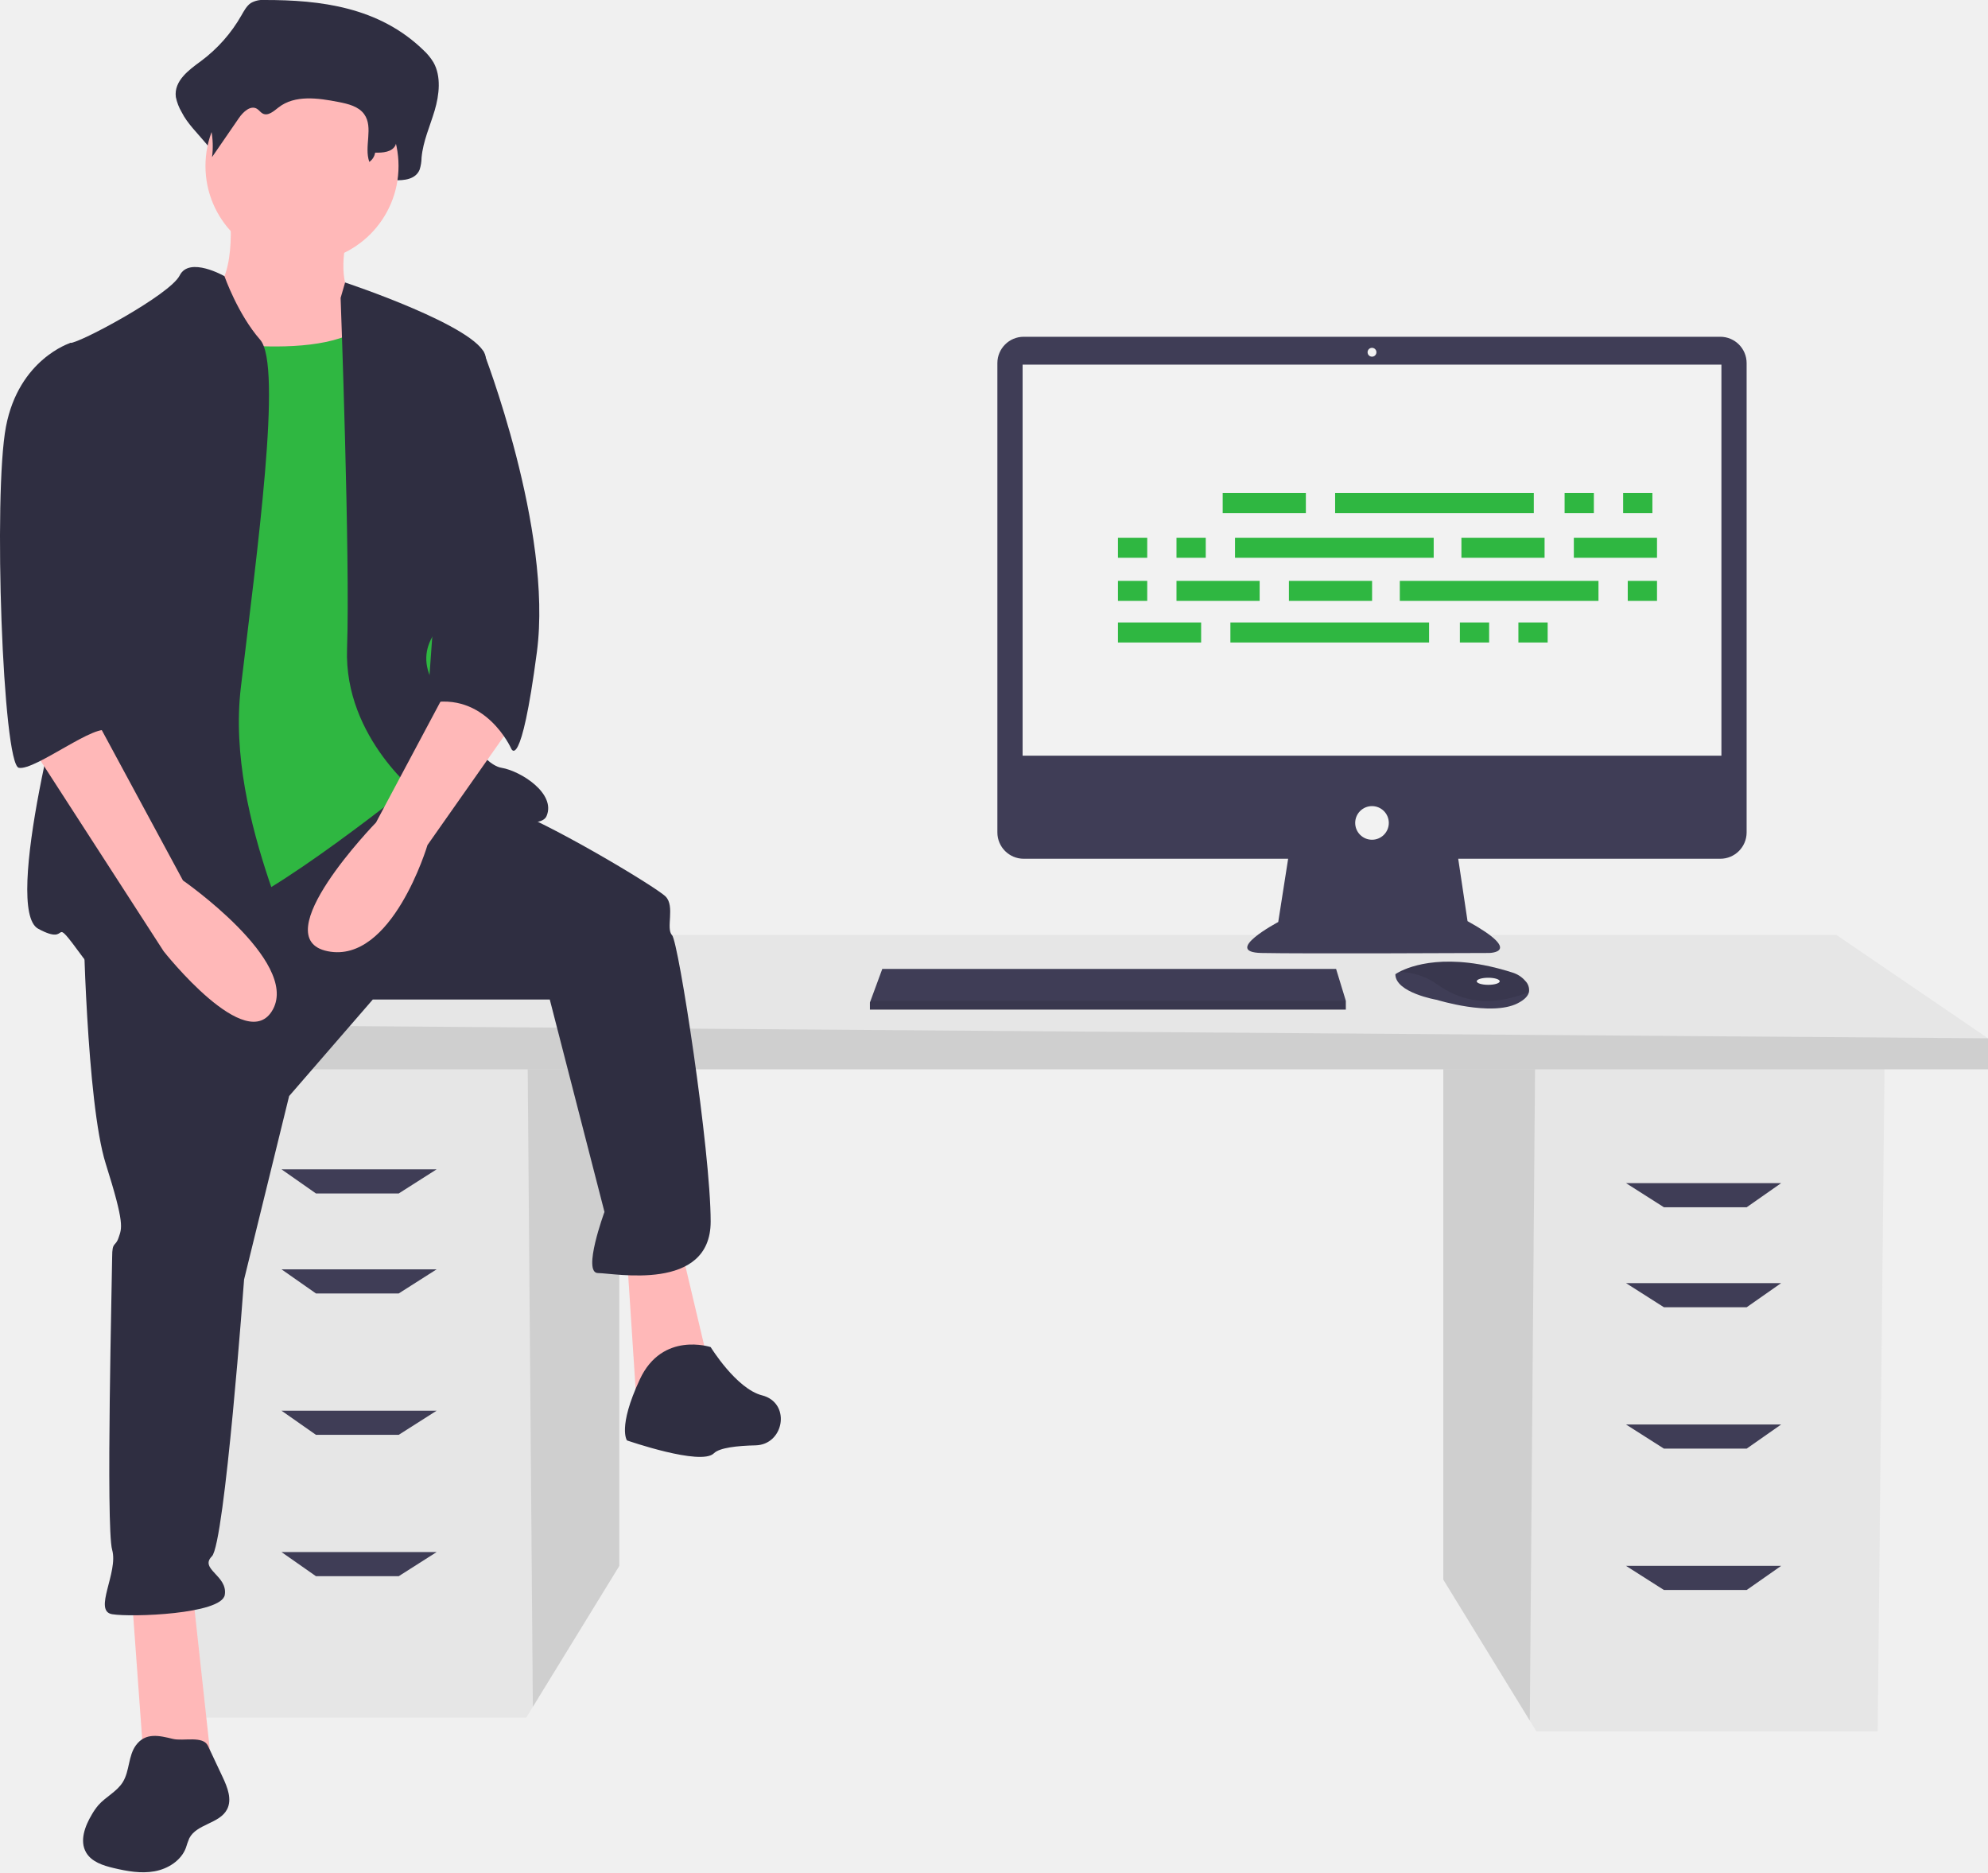
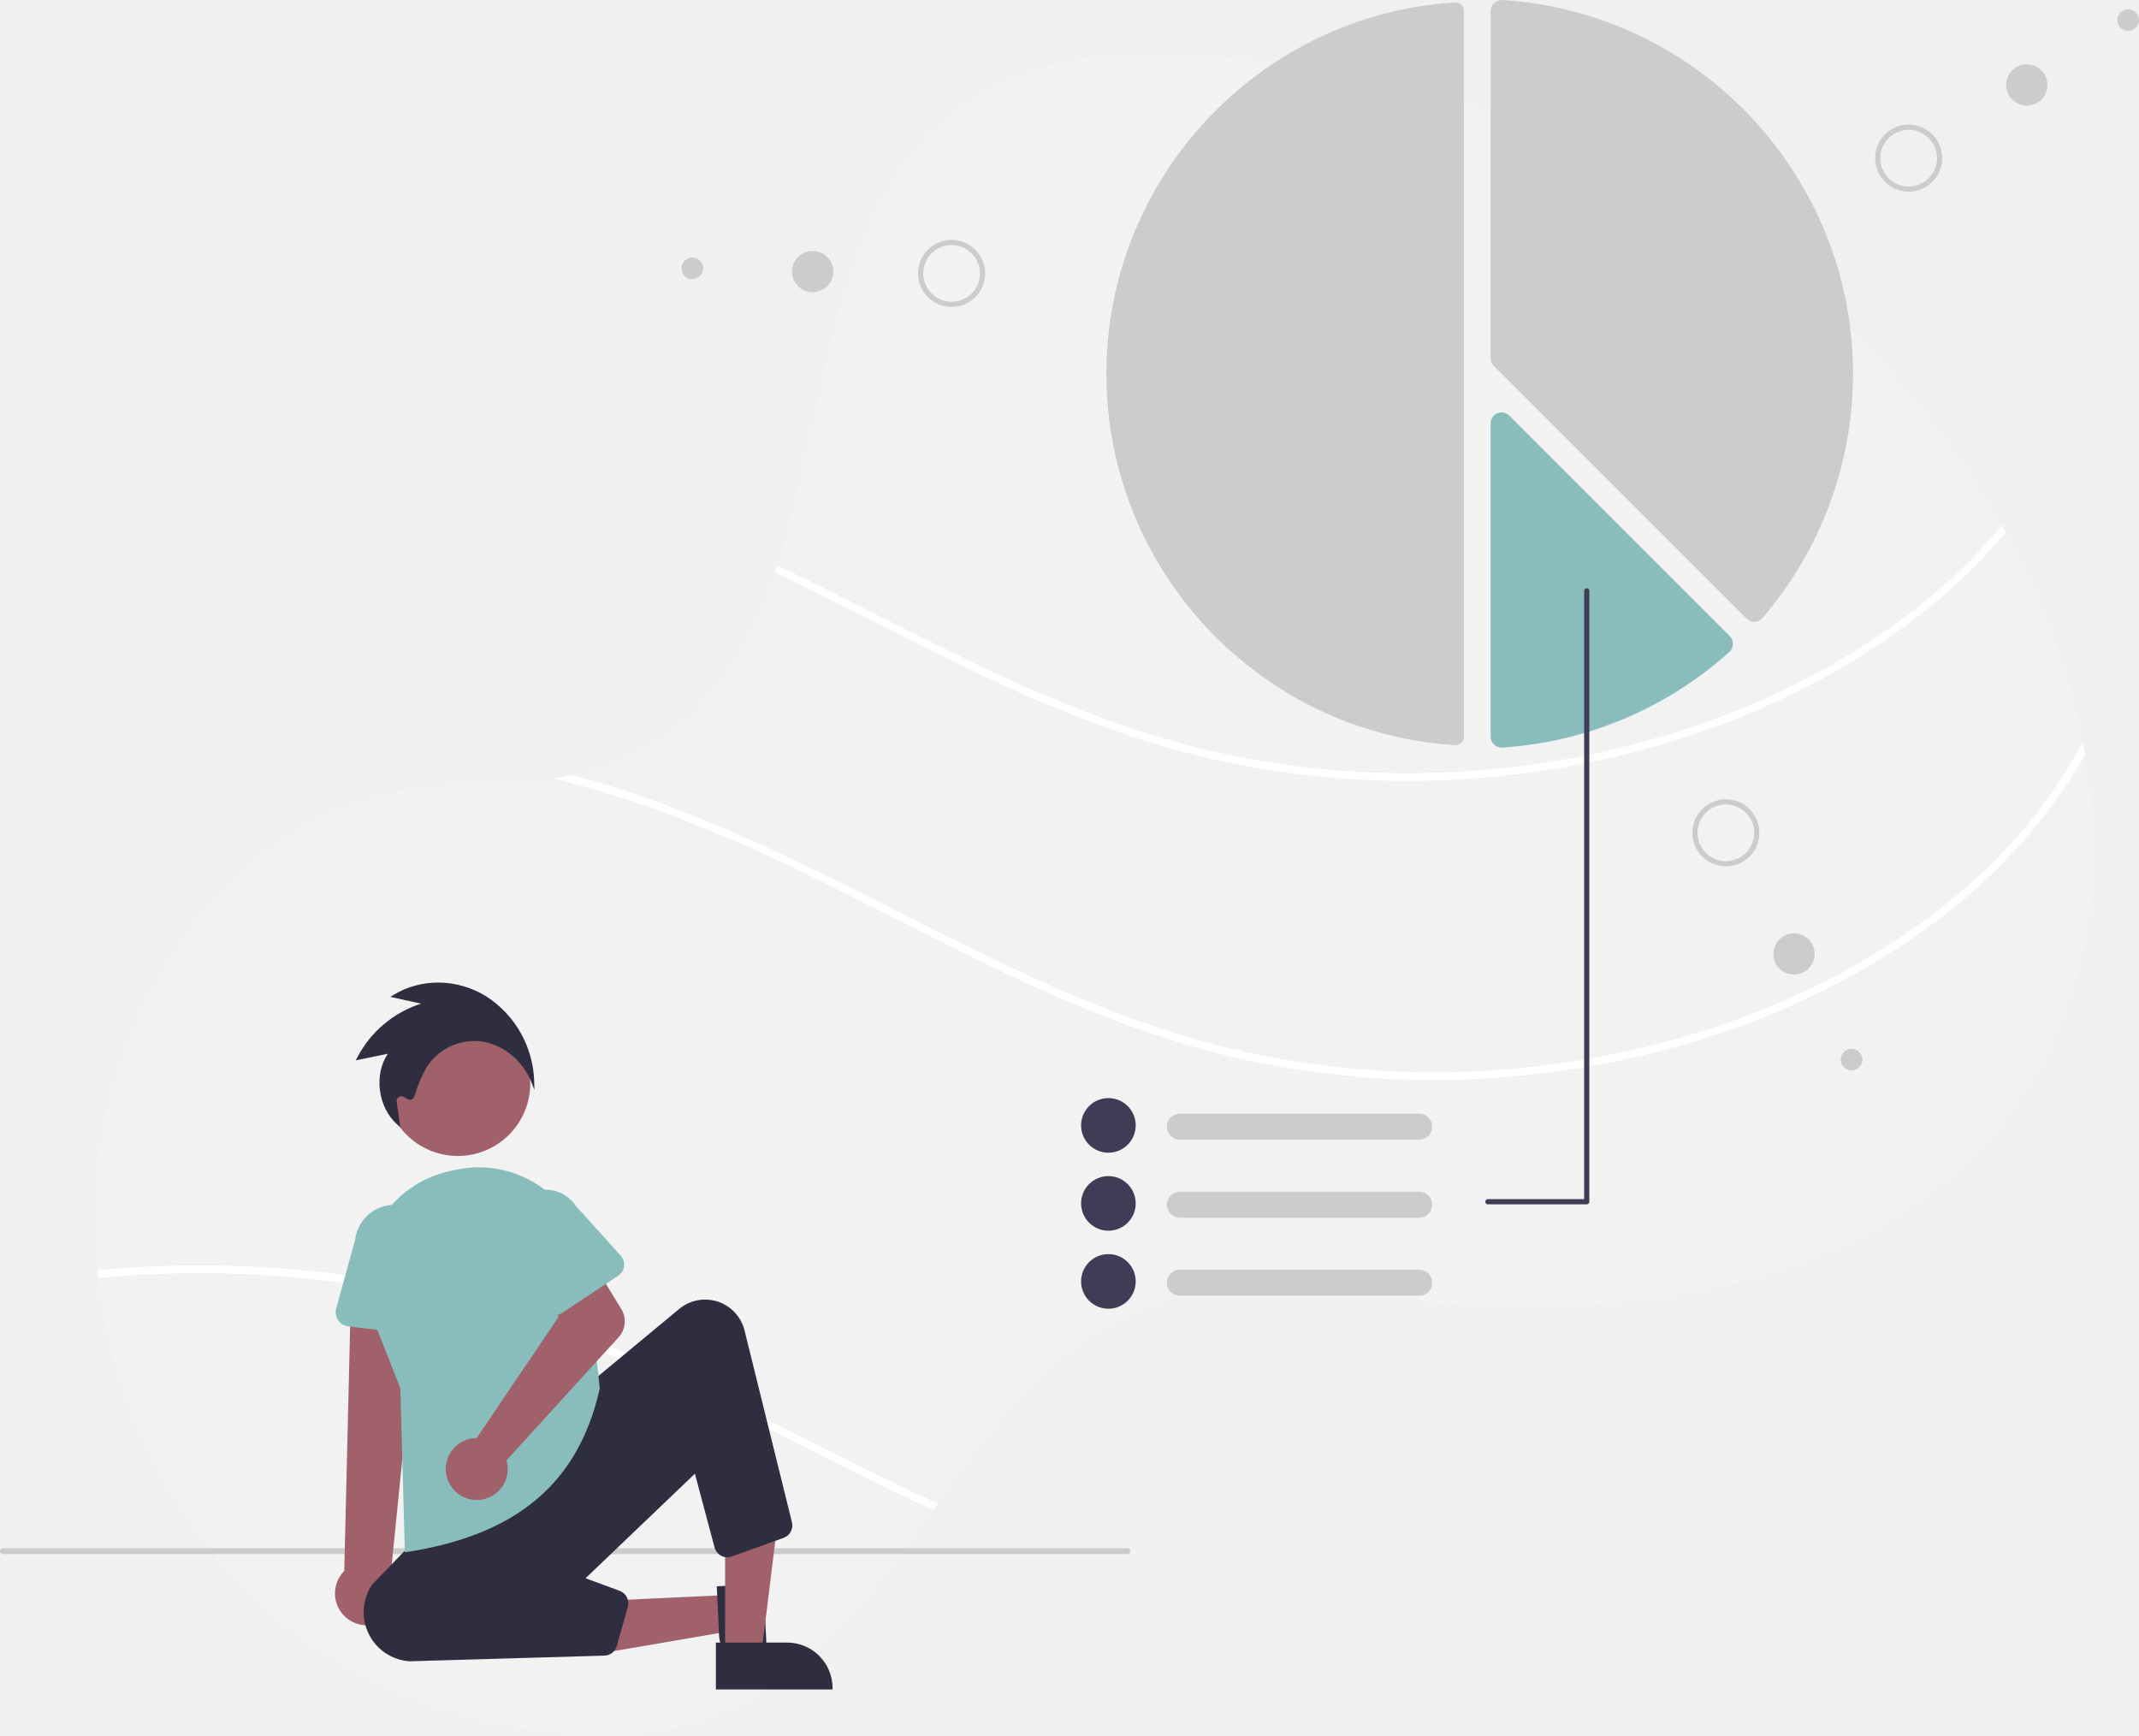
- <svg xmlns="http://www.w3.org/2000/svg" id="b52d7e2d-d80f-4111-b6ed-d15502ee1edd" data-name="Layer 1" width="711.188" height="669.683" viewBox="0 0 711.188 669.683">
-   <polygon points="516.326 380.018 516.326 565.013 547.27 615.443 549.625 619.279 671.722 619.279 674.189 380.018 516.326 380.018" fill="#e6e6e6" />
-   <polygon points="516.326 380.018 516.326 565.013 547.27 615.443 549.169 380.018 516.326 380.018" opacity="0.1" />
-   <polygon points="221.566 375.084 221.566 560.08 190.622 610.51 188.267 614.345 66.17 614.345 63.703 375.084 221.566 375.084" fill="#e6e6e6" />
-   <polygon points="221.566 375.084 221.566 560.08 190.622 610.51 188.723 375.084 221.566 375.084" opacity="0.1" />
-   <polygon points="711.188 371.385 711.188 382.484 47.67 382.484 47.67 366.451 109.335 334.385 656.923 334.385 711.188 371.385" fill="#e6e6e6" />
-   <polygon points="711.188 371.385 711.188 382.484 47.67 382.484 47.67 366.451 711.188 371.385" opacity="0.1" />
-   <polygon points="142.635 426.883 113.035 426.883 100.702 418.25 156.201 418.25 142.635 426.883" fill="#3f3d56" />
-   <polygon points="142.635 462.649 113.035 462.649 100.702 454.016 156.201 454.016 142.635 462.649" fill="#3f3d56" />
-   <polygon points="142.635 513.215 113.035 513.215 100.702 504.581 156.201 504.581 142.635 513.215" fill="#3f3d56" />
-   <polygon points="142.635 563.78 113.035 563.78 100.702 555.147 156.201 555.147 142.635 563.78" fill="#3f3d56" />
-   <polygon points="595.257 431.816 624.857 431.816 637.19 423.183 581.691 423.183 595.257 431.816" fill="#3f3d56" />
-   <polygon points="595.257 467.582 624.857 467.582 637.19 458.949 581.691 458.949 595.257 467.582" fill="#3f3d56" />
-   <polygon points="595.257 518.148 624.857 518.148 637.19 509.515 581.691 509.515 595.257 518.148" fill="#3f3d56" />
-   <polygon points="595.257 568.713 624.857 568.713 637.19 560.08 581.691 560.08 595.257 568.713" fill="#3f3d56" />
-   <path d="M859.82,235.615H610.634a9.423,9.423,0,0,0-9.424,9.424V412.897a9.423,9.423,0,0,0,9.424,9.424h94.593l-3.544,22.626s-20.253,10.759-6.013,11.076,81.328,0,81.328,0,12.974,0-7.595-11.392l-3.334-22.31h93.75a9.423,9.423,0,0,0,9.424-9.424V245.039A9.423,9.423,0,0,0,859.82,235.615Z" transform="translate(-244.406 -115.1587)" fill="#3f3d56" />
-   <rect x="365.823" y="130.424" width="249.996" height="139.871" fill="#f2f2f2" />
-   <circle cx="490.821" cy="125.994" r="1.582" fill="#f2f2f2" />
-   <circle cx="490.821" cy="294.346" r="6.013" fill="#f2f2f2" />
-   <polygon points="481.452 357.952 481.452 361.117 311.202 361.117 311.202 358.585 311.436 357.952 315.632 346.56 477.971 346.56 481.452 357.952" fill="#3f3d56" />
-   <path d="M791.376,470.013c-.31,1.326-1.481,2.725-4.127,4.047-9.493,4.747-28.797-1.266-28.797-1.266s-14.873-2.532-14.873-9.177a11.866,11.866,0,0,1,1.304-.775c3.991-2.112,17.225-7.322,40.691.221a9.786,9.786,0,0,1,4.46,2.923A4.667,4.667,0,0,1,791.376,470.013Z" transform="translate(-244.406 -115.1587)" fill="#3f3d56" />
-   <path d="M791.376,470.013c-11.62,4.452-21.977,4.785-32.607-2.598a23.343,23.343,0,0,0-13.886-4.573c3.991-2.112,17.225-7.322,40.691.221a9.786,9.786,0,0,1,4.46,2.923A4.667,4.667,0,0,1,791.376,470.013Z" transform="translate(-244.406 -115.1587)" opacity="0.1" />
-   <ellipse cx="532.4" cy="350.99" rx="4.114" ry="1.266" fill="#f2f2f2" />
-   <polygon points="481.452 357.952 481.452 361.117 311.202 361.117 311.202 358.585 311.436 357.952 481.452 357.952" opacity="0.1" />
-   <path d="M339.068,115.159a8.554,8.554,0,0,0-4.961,1.108c-1.476,1.011-2.406,2.782-3.356,4.429a52.986,52.986,0,0,1-14.434,16.305c-4.289,3.142-9.742,7.06-9.008,12.853a17.372,17.372,0,0,0,2.091,5.426c3.957,7.987,14.754,14.159,13.692,23.273,3.931-6.581-1.327-9.835,2.604-16.416,1.872-3.134,5.124-6.672,7.951-4.704.946.659,1.568,1.841,2.553,2.419,2.351,1.38,4.853-1.258,6.934-3.126,7.177-6.443,17.383-4.755,26.314-2.747,4.216.948,8.847,2.191,11.34,6.221,3.277,5.298-3.113,11.02-4.728,17.01a3.264,3.264,0,0,0,3.503,4.062c2.68-.264,5.854-.481,6.013-1.657,3.372.12,7.503-.262,8.947-3.772a14.762,14.762,0,0,0,.693-4.293c.53-5.897,3.033-11.277,4.691-16.89s2.379-12.191-.419-17.167a19.864,19.864,0,0,0-3.666-4.456C379.94,117.67,359.063,115.136,339.068,115.159Z" transform="translate(-244.406 -115.1587)" fill="#2f2e41" />
-   <path d="M326.544,190.064s3.453,28.778-9.209,31.081,11.511,41.441,11.511,41.441l57.557,6.907-13.814-46.045s-9.209-3.453-3.453-26.476S326.544,190.064,326.544,190.064Z" transform="translate(-244.406 -115.1587)" fill="#ffb8b8" />
-   <polygon points="47.028 569.318 51.633 632.631 75.806 632.631 68.9 569.318 47.028 569.318" fill="#ffb8b8" />
-   <polygon points="224.303 449.6 227.756 502.552 254.233 491.041 243.872 447.298 224.303 449.6" fill="#ffb8b8" />
-   <path d="M274.167,442.738s1.151,66.766,8.058,88.637,5.756,23.023,4.605,26.476-2.302,1.151-2.302,6.907-2.302,96.695,0,104.753-6.907,21.872,0,23.023,39.139,0,40.29-6.907-9.209-9.209-4.605-13.814,11.511-98.998,11.511-98.998l16.116-65.615,29.93-34.534H441.082l19.569,75.975s-8.058,21.872-2.302,21.872,40.29,6.907,40.29-18.418S487.127,451.947,484.825,449.645s1.151-10.36-2.302-13.814-43.743-27.627-58.708-32.232S387.857,393.515,387.857,393.515Z" transform="translate(-244.406 -115.1587)" fill="#2f2e41" />
-   <path d="M498.639,596.991s-17.267-5.756-25.325,11.511-4.605,21.872-4.605,21.872,26.476,9.209,31.081,4.605c2.003-2.003,8.365-2.699,14.913-2.846,9.973-.224,12.626-14.333,3.207-17.619q-.421-.147-.853-.255C507.848,611.955,498.639,596.991,498.639,596.991Z" transform="translate(-244.406 -115.1587)" fill="#2f2e41" />
-   <circle cx="108.038" cy="59.365" r="34.534" fill="#ffb8b8" />
-   <path d="M307.55,235.534s56.406,11.511,70.219-6.907,19.569,51.801,19.569,51.801l6.907,73.673-10.36,40.29s-54.103,43.743-71.37,47.197-43.743,5.756-43.743,5.756,8.058-127.776,8.058-130.078S307.55,235.534,307.55,235.534Z" transform="translate(-244.406 -115.1587)" fill="#2fb741" />
-   <path d="M324.704,213.945s-12.55-7.189-16.003-.282S273.016,237.836,269.562,237.836s6.907,95.544,2.302,107.056S245.389,440.436,258.051,447.343s3.453-6.907,16.116,10.36,74.824,17.267,78.277,10.36-27.627-58.708-21.872-107.056,14.965-115.114,6.907-124.323S324.704,213.945,324.704,213.945Z" transform="translate(-244.406 -115.1587)" fill="#2f2e41" />
-   <path d="M366.258,221.72l1.603-5.518s47.895,15.878,50.198,26.238,1.151,82.882-6.907,88.637-19.569,14.965-11.511,28.778,17.267,28.778,24.174,29.93,19.569,9.209,16.116,17.267-44.894-6.907-44.894-6.907-27.627-20.72-26.476-52.952S366.258,221.72,366.258,221.72Z" transform="translate(-244.406 -115.1587)" fill="#2f2e41" />
-   <path d="M406.548,357.554l-27.627,51.801s-40.29,41.441-17.267,46.045,35.685-37.987,35.685-37.987l29.93-42.592Z" transform="translate(-244.406 -115.1587)" fill="#ffb8b8" />
-   <path d="M340.75,124.195a7.838,7.838,0,0,0-4.039.783,9.413,9.413,0,0,0-2.732,3.131,39.773,39.773,0,0,1-11.75,11.524c-3.491,2.221-7.93,4.99-7.333,9.084a11.359,11.359,0,0,0,1.702,3.835,30.163,30.163,0,0,1,3.665,18.801l9.6-13.954c1.524-2.215,4.171-4.715,6.472-3.324.77.466,1.276,1.301,2.078,1.71,1.914.975,3.95-.889,5.644-2.21,5.842-4.554,14.15-3.361,21.421-1.942,3.432.67,7.202,1.549,9.231,4.397,3.372,4.733-.149,11.572,1.819,17.04a5.023,5.023,0,0,0,2.079-3.317c2.745.085,6.107-.185,7.283-2.666a9.188,9.188,0,0,0,.564-3.034c.432-4.168,2.469-7.971,3.819-11.938s1.937-8.616-.341-12.133a14.681,14.681,0,0,0-2.984-3.149C374.022,125.97,357.027,124.178,340.75,124.195Z" transform="translate(-244.406 -115.1587)" fill="#2f2e41" />
-   <path d="M406.548,237.836l10.725,2.847s24.96,63.919,19.204,107.662-9.209,34.534-9.209,34.534-9.209-20.72-29.93-16.116Z" transform="translate(-244.406 -115.1587)" fill="#2f2e41" />
-   <path d="M293.029,739.422c-2.776,3.772-2.219,9.165-4.678,13.151-2.131,3.455-6.148,5.267-8.814,8.329a22.326,22.326,0,0,0-2.266,3.26c-2.473,4.143-4.483,9.452-2.048,13.616,1.959,3.35,6.078,4.66,9.855,5.552,4.774,1.128,9.734,2.031,14.564,1.169s9.549-3.819,11.271-8.412a32.5,32.5,0,0,1,1.205-3.401c2.617-5.153,10.827-5.209,13.506-10.33,1.875-3.584.151-7.916-1.571-11.576l-5.261-11.177c-1.746-3.709-8.824-1.576-12.513-2.465C301.465,735.978,296.491,734.701,293.029,739.422Z" transform="translate(-244.406 -115.1587)" fill="#2f2e41" />
-   <path d="M254.598,380.577l48.348,74.824s29.93,37.987,39.139,20.72-32.232-46.045-32.232-46.045L278.772,372.519Z" transform="translate(-244.406 -115.1587)" fill="#ffb8b8" />
-   <path d="M278.772,240.138,269.562,237.836s-18.418,5.756-23.023,29.93-1.151,120.869,4.605,122.02,28.427-16.837,32.056-13.023-7.882-15.756-4.429-26.116S278.772,240.138,278.772,240.138Z" transform="translate(-244.406 -115.1587)" fill="#2f2e41" />
-   <g id="f3c2397c-d780-4cc6-97d8-1503d8277a2c" data-name="Group 13">
-     <rect id="ad41612f-86f7-46b2-a964-3a5da7bcf3cf" data-name="Rectangle 55" x="437.407" y="176.363" width="29.752" height="7.163" fill="#2fb741" />
-     <rect id="b9a0b375-cc2a-4c59-8850-661af54e4f62" data-name="Rectangle 56" x="559.722" y="176.363" width="10.468" height="7.163" fill="#2fb741" />
-     <rect id="e174c2ab-9bc5-41ec-b37c-b06fbf8a9878" data-name="Rectangle 57" x="580.659" y="176.363" width="10.468" height="7.163" fill="#2fb741" />
-     <rect id="ba2479ac-4c7d-43b4-a028-73b1e20e4002" data-name="Rectangle 58" x="477.628" y="176.363" width="71.075" height="7.163" fill="#2fb741" />
-     <rect id="ac60ef86-00f2-480b-8171-28b6fdfc1958" data-name="Rectangle 59" x="399.941" y="222.644" width="29.752" height="7.163" fill="#2fb741" />
-     <rect id="b3d8298d-cd65-487a-8b19-4cee946356e7" data-name="Rectangle 60" x="522.256" y="222.644" width="10.468" height="7.163" fill="#2fb741" />
-     <rect id="ed27f15f-f0c4-4569-8330-a6688f8e356c" data-name="Rectangle 61" x="543.193" y="222.644" width="10.468" height="7.163" fill="#2fb741" />
-     <rect id="f685c005-adaf-4d60-acda-005b037d82a6" data-name="Rectangle 62" x="440.162" y="222.644" width="71.075" height="7.163" fill="#2fb741" />
-     <rect id="eca7c7fc-83f8-48ca-a588-6606db47af3f" data-name="Rectangle 63" x="522.807" y="192.341" width="29.752" height="7.163" fill="#2fb741" />
-     <rect id="a71b5b2f-f8b9-481d-a301-5e3357e5fe42" data-name="Rectangle 64" x="563.028" y="192.341" width="29.752" height="7.163" fill="#2fb741" />
-     <rect id="abb3a25a-f854-41fc-8391-e6ad9fbe2417" data-name="Rectangle 66" x="399.941" y="192.341" width="10.468" height="7.163" fill="#2fb741" />
-     <rect id="add2b425-b775-4eb5-9c25-8c4c14f957c9" data-name="Rectangle 67" x="420.878" y="192.341" width="10.468" height="7.163" fill="#2fb741" />
-     <rect id="b7159612-3b84-4b0b-a885-612eaab04c06" data-name="Rectangle 68" x="441.815" y="192.341" width="71.075" height="7.163" fill="#2fb741" />
-     <rect id="edfc7301-4de5-47dc-80e2-1ae2da982d6d" data-name="Rectangle 69" x="461.099" y="207.768" width="29.752" height="7.163" fill="#2fb741" />
-     <rect id="e1009f91-6275-4375-80fa-0d778e331fdc" data-name="Rectangle 70" x="420.878" y="207.768" width="29.752" height="7.163" fill="#2fb741" />
-     <rect id="a060fb9f-1f1a-4862-9a69-16dd49199e18" data-name="Rectangle 71" x="399.941" y="207.768" width="10.468" height="7.163" fill="#2fb741" />
-     <rect id="b6754d5f-104f-449c-b9a9-cf9ac82bf5fe" data-name="Rectangle 73" x="582.312" y="207.768" width="10.468" height="7.163" fill="#2fb741" />
-     <rect id="e6ed1ccd-2cfd-450f-a339-07df3a1ee6bb" data-name="Rectangle 74" x="500.768" y="207.768" width="71.075" height="7.163" fill="#2fb741" />
-   </g>
+ <svg xmlns="http://www.w3.org/2000/svg" id="e45c6247-7ba1-4066-b859-3edfb03c39f5" data-name="Layer 1" width="724.797" height="588.172" viewBox="0 0 724.797 588.172">
+   <path d="M930.373,515.185c-.795,1.529-1.625,3.032-2.481,4.526-32.832,57.199-109.208,92.722-238.013,73.921-73.135-11.183-104.281,29.836-134.44,71.85-.516.725-1.031,1.45-1.555,2.175-31.583,44.059-62.852,88.24-141.036,73.554-82.885-13.105-134.038-80.404-141.953-152.254-.096-.874-.183-1.756-.262-2.63-4.447-46.584,9.296-94.819,44.356-131.234,21.178-21.99,51.267-33.671,82.326-33.304a151.325,151.325,0,0,0,27.922-2.071c2.036-.358,4.01-.751,5.932-1.197,39.568-9.042,57.802-35.925,68.985-68.731.262-.778.524-1.555.778-2.341,25.677-78.237,13.804-188.048,153.399-171.894,124.917,9.208,216.591,78.473,261.558,158.387.446.804.891,1.608,1.328,2.411a243.744,243.744,0,0,1,26.14,71.038c.28,1.398.533,2.796.769,4.194C950.485,448.699,946.317,484.772,930.373,515.185Z" transform="translate(-237.6015 -155.9141)" fill="#f2f2f2" />
+   <path d="M917.215,336.354a191.296,191.296,0,0,1-30.115,28.752C844.037,398.131,789.494,416.041,735.685,419.798a300.836,300.836,0,0,1-82.579-5.609c-27.608-5.784-53.94-15.971-79.443-27.87-24.804-11.576-48.873-24.629-73.51-36.528.262-.778.524-1.555.778-2.341,26.865,12.93,53.18,27.18,80.36,39.498,25.607,11.611,52.114,21.082,79.836,26.149a299.78,299.78,0,0,0,83.855,3.285c53.661-5.399,108.248-25.197,149.502-60.615a178.512,178.512,0,0,0,21.405-21.824C916.333,334.746,916.779,335.55,917.215,336.354Z" transform="translate(-237.6015 -155.9141)" fill="#fff" />
+   <path d="M730.774,156.736q-.094,0-.188.006C664.37,160.89,612.5,216.161,612.5,282.572c0,66.411,51.87,121.682,118.086,125.829a2.876,2.876,0,0,0,2.168-.779,2.846,2.846,0,0,0,.906-2.094v-245.912a2.886,2.886,0,0,0-2.887-2.88Z" transform="translate(-237.6015 -155.9141)" fill="#ccc" />
+   <path d="M832.015,366.6a3.713,3.713,0,0,1-2.618-1.084l-85.617-85.617a3.673,3.673,0,0,1-1.083-2.614v-117.67a3.66,3.66,0,0,1,1.166-2.692,3.716,3.716,0,0,1,2.782-1.001C813.292,160.097,865.5,215.729,865.5,282.572A126.893,126.893,0,0,1,834.821,365.313a3.717,3.717,0,0,1-2.669,1.285Q832.083,366.601,832.015,366.6Z" transform="translate(-237.6015 -155.9141)" fill="#ccc" />
+   <path d="M746.408,409.229a3.727,3.727,0,0,1-2.545-1.007,3.662,3.662,0,0,1-1.167-2.695V299.358a3.697,3.697,0,0,1,6.31-2.614l74.711,74.711a3.704,3.704,0,0,1-.139,5.367,127.174,127.174,0,0,1-76.942,32.399C746.561,409.227,746.484,409.229,746.408,409.229Z" transform="translate(-237.6015 -155.9141)" fill="#88bdbc" />
+   <path d="M944.125,411.585c-11.987,21.256-28.91,40.005-48.288,54.866-43.063,33.025-97.606,50.935-151.415,54.692a300.836,300.836,0,0,1-82.579-5.609c-27.608-5.784-53.94-15.971-79.443-27.87-25.965-12.118-51.136-25.861-76.988-38.205-25.825-12.336-52.368-22.855-80.176-29.74,2.036-.358,4.01-.751,5.932-1.197q2.726.708,5.434,1.468c54.377,15.202,102.368,45.16,153.425,68.303,25.607,11.611,52.114,21.082,79.836,26.149a299.78,299.78,0,0,0,83.855,3.285c53.661-5.399,108.248-25.197,149.502-60.615a174.255,174.255,0,0,0,40.136-49.72C943.635,408.789,943.889,410.187,944.125,411.585Z" transform="translate(-237.6015 -155.9141)" fill="#fff" />
+   <path d="M404.277,598.218c53.573,14.975,100.944,44.277,151.162,67.264-.516.725-1.031,1.45-1.555,2.175-1.276-.585-2.542-1.171-3.809-1.765-25.965-12.118-51.136-25.861-76.988-38.205-26.376-12.598-53.495-23.301-81.95-30.177a366.179,366.179,0,0,0-120.243-8.553c-.096-.874-.183-1.756-.262-2.63A368.936,368.936,0,0,1,404.277,598.218Z" transform="translate(-237.6015 -155.9141)" fill="#fff" />
+   <path d="M619.602,682.515h-381a1,1,0,1,1,0-2h381a1,1,0,0,1,0,2Z" transform="translate(-237.6015 -155.9141)" fill="#ccc" />
+   <circle cx="155.119" cy="367.136" r="24.561" fill="#a0616a" />
+   <polygon points="247.019 540.442 247.592 552.689 200.629 560.729 199.783 542.655 247.019 540.442" fill="#a0616a" />
+   <path d="M496.345,692.677l1.304,27.841-.499.023a18.991,18.991,0,0,1-11.017-2.665c-2.998-1.911-4.724-4.557-4.86-7.451l0-.001-.796-17.004Z" transform="translate(-237.6015 -155.9141)" fill="#2f2e41" />
+   <polygon points="245.705 560.594 257.965 560.593 263.797 513.305 245.703 513.306 245.705 560.594" fill="#a0616a" />
+   <path d="M480.179,712.505l24.144-.001h.001a15.386,15.386,0,0,1,15.386,15.386v.5l-39.531.001Z" transform="translate(-237.6015 -155.9141)" fill="#2f2e41" />
+   <path d="M367.564,705.053a10.743,10.743,0,0,0,2.501-16.282l9.785-97.354-23.305,1.629-2.29,95.184a10.801,10.801,0,0,0,13.309,16.823Z" transform="translate(-237.6015 -155.9141)" fill="#a0616a" />
+   <path d="M379.736,608.292,355.587,605.349a4.817,4.817,0,0,1-4.062-6.058l6.431-23.386a13.377,13.377,0,0,1,26.549,3.314l.63,24.168a4.817,4.817,0,0,1-5.398,4.905Z" transform="translate(-237.6015 -155.9141)" fill="#88bdbc" />
+   <path d="M376.358,718.843a16.662,16.662,0,0,1-12.635-26.002l15.774-16.376,57.5-51.5,30.74-25.509a13.765,13.765,0,0,1,22.153,7.29L505.951,671.715a4.49,4.49,0,0,1-2.844,5.314L485.598,683.332a4.5,4.5,0,0,1-5.872-3.074l-6.66-24.976L436.008,690.709l11.562,4.256a4.519,4.519,0,0,1,2.777,5.444L446.61,713.647a4.482,4.482,0,0,1-4.2,3.275Z" transform="translate(-237.6015 -155.9141)" fill="#2f2e41" />
+   <path d="M374.787,681.917l-1.521-55.554-9.594-24.366a36.666,36.666,0,0,1,26.671-49.346q1.185-.246,2.363-.479h0a36.661,36.661,0,0,1,43.623,32.372l4.509,41.822-.018.08c-7.189,31.978-27.992,49.576-65.47,55.384Z" transform="translate(-237.6015 -155.9141)" fill="#88bdbc" />
+   <path d="M397.478,643.328a10.526,10.526,0,0,1,1.653-.123l27.759-41.096-5.257-10.841,15.323-10.072,11.172,18.287a8,8,0,0,1-.912,9.558l-37.992,41.713a10.497,10.497,0,1,1-11.745-7.425Z" transform="translate(-237.6015 -155.9141)" fill="#a0616a" />
+   <path d="M424.461,601.345a4.495,4.495,0,0,1-2.861-2.42l-9.6-20.443a12.497,12.497,0,0,1,20.779-13.891l15.168,16.833a4.5,4.5,0,0,1-.853,6.761l-18.931,12.576A4.495,4.495,0,0,1,424.461,601.345Z" transform="translate(-237.6015 -155.9141)" fill="#88bdbc" />
+   <path d="M718.485,542.101h-81.07a4.406,4.406,0,0,1,0-8.812h81.07a4.406,4.406,0,0,1,0,8.812Z" transform="translate(-237.6015 -155.9141)" fill="#ccc" />
+   <path d="M613.182,546.507a9.253,9.253,0,1,1,9.253-9.253A9.263,9.263,0,0,1,613.182,546.507Z" transform="translate(-237.6015 -155.9141)" fill="#3f3d56" />
+   <path d="M718.485,568.537h-81.07a4.406,4.406,0,1,1,0-8.812h81.07a4.406,4.406,0,1,1,0,8.812Z" transform="translate(-237.6015 -155.9141)" fill="#ccc" />
+   <path d="M613.182,572.943a9.253,9.253,0,1,1,9.253-9.253A9.263,9.263,0,0,1,613.182,572.943Z" transform="translate(-237.6015 -155.9141)" fill="#3f3d56" />
+   <path d="M718.485,594.973h-81.07a4.406,4.406,0,0,1,0-8.812h81.07a4.406,4.406,0,0,1,0,8.812Z" transform="translate(-237.6015 -155.9141)" fill="#ccc" />
+   <path d="M613.182,599.379a9.253,9.253,0,1,1,9.253-9.253A9.263,9.263,0,0,1,613.182,599.379Z" transform="translate(-237.6015 -155.9141)" fill="#3f3d56" />
+   <path d="M741.777,564.012h33.485a.881.881,0,0,0,.881-.881V356.12a.881.881,0,1,0-1.762,0V562.25H741.777a.881.881,0,1,0,0,1.762Z" transform="translate(-237.6015 -155.9141)" fill="#3f3d56" />
+   <path d="M885.263,220.82h0a11.358,11.358,0,1,1,10.409-12.233A11.358,11.358,0,0,1,885.263,220.82Zm-.14-1.742h0a9.61,9.61,0,1,0-10.351-8.808A9.61,9.61,0,0,0,885.123,219.078Z" transform="translate(-237.6015 -155.9141)" fill="#ccc" />
+   <circle cx="686.77" cy="28.774" r="6.989" fill="#ccc" />
+   <circle cx="721.125" cy="6.815" r="3.671" fill="#ccc" />
+   <path d="M831.896,444.374a11.358,11.358,0,1,1-3.215-15.737h0A11.37,11.37,0,0,1,831.896,444.374Zm-17.494-11.559a9.61,9.61,0,1,0,13.316-2.72h0A9.621,9.621,0,0,0,814.402,432.815Z" transform="translate(-237.6015 -155.9141)" fill="#ccc" />
+   <circle cx="607.901" cy="323.241" r="6.989" fill="#ccc" />
+   <circle cx="627.397" cy="359.051" r="3.671" fill="#ccc" />
+   <path d="M549.879,253.62a11.358,11.358,0,1,1,15.225,5.117h0A11.37,11.37,0,0,1,549.879,253.62Zm18.777-9.331a9.61,9.61,0,1,0-4.329,12.883h0A9.621,9.621,0,0,0,568.656,244.289Z" transform="translate(-237.6015 -155.9141)" fill="#ccc" />
+   <circle cx="275.365" cy="92.022" r="6.989" fill="#ccc" />
+   <circle cx="234.607" cy="90.915" r="3.671" fill="#ccc" />
+   <path d="M418.676,525.199l-1.024-2.609c-2.824-7.199-9.578-12.732-16.806-13.769a19.208,19.208,0,0,0-18.638,8.642,42.1,42.1,0,0,0-3.932,9.203c-.322.957-.647,1.649-1.271,1.858-.702.253-1.401-.18-2.559-.898a1.602,1.602,0,0,0-2.43,1.578l1.214,8.67-1.016-.904c-6.613-5.886-7.971-16.961-3.194-23.988l-10.871,2.234.49-.935a37.127,37.127,0,0,1,21.644-18.28l-10.413-2.293,1.053-.649c9.325-5.745,21.627-5.583,31.34.403a35.543,35.543,0,0,1,16.356,28.935Z" transform="translate(-237.6015 -155.9141)" fill="#2f2e41" />
</svg>
